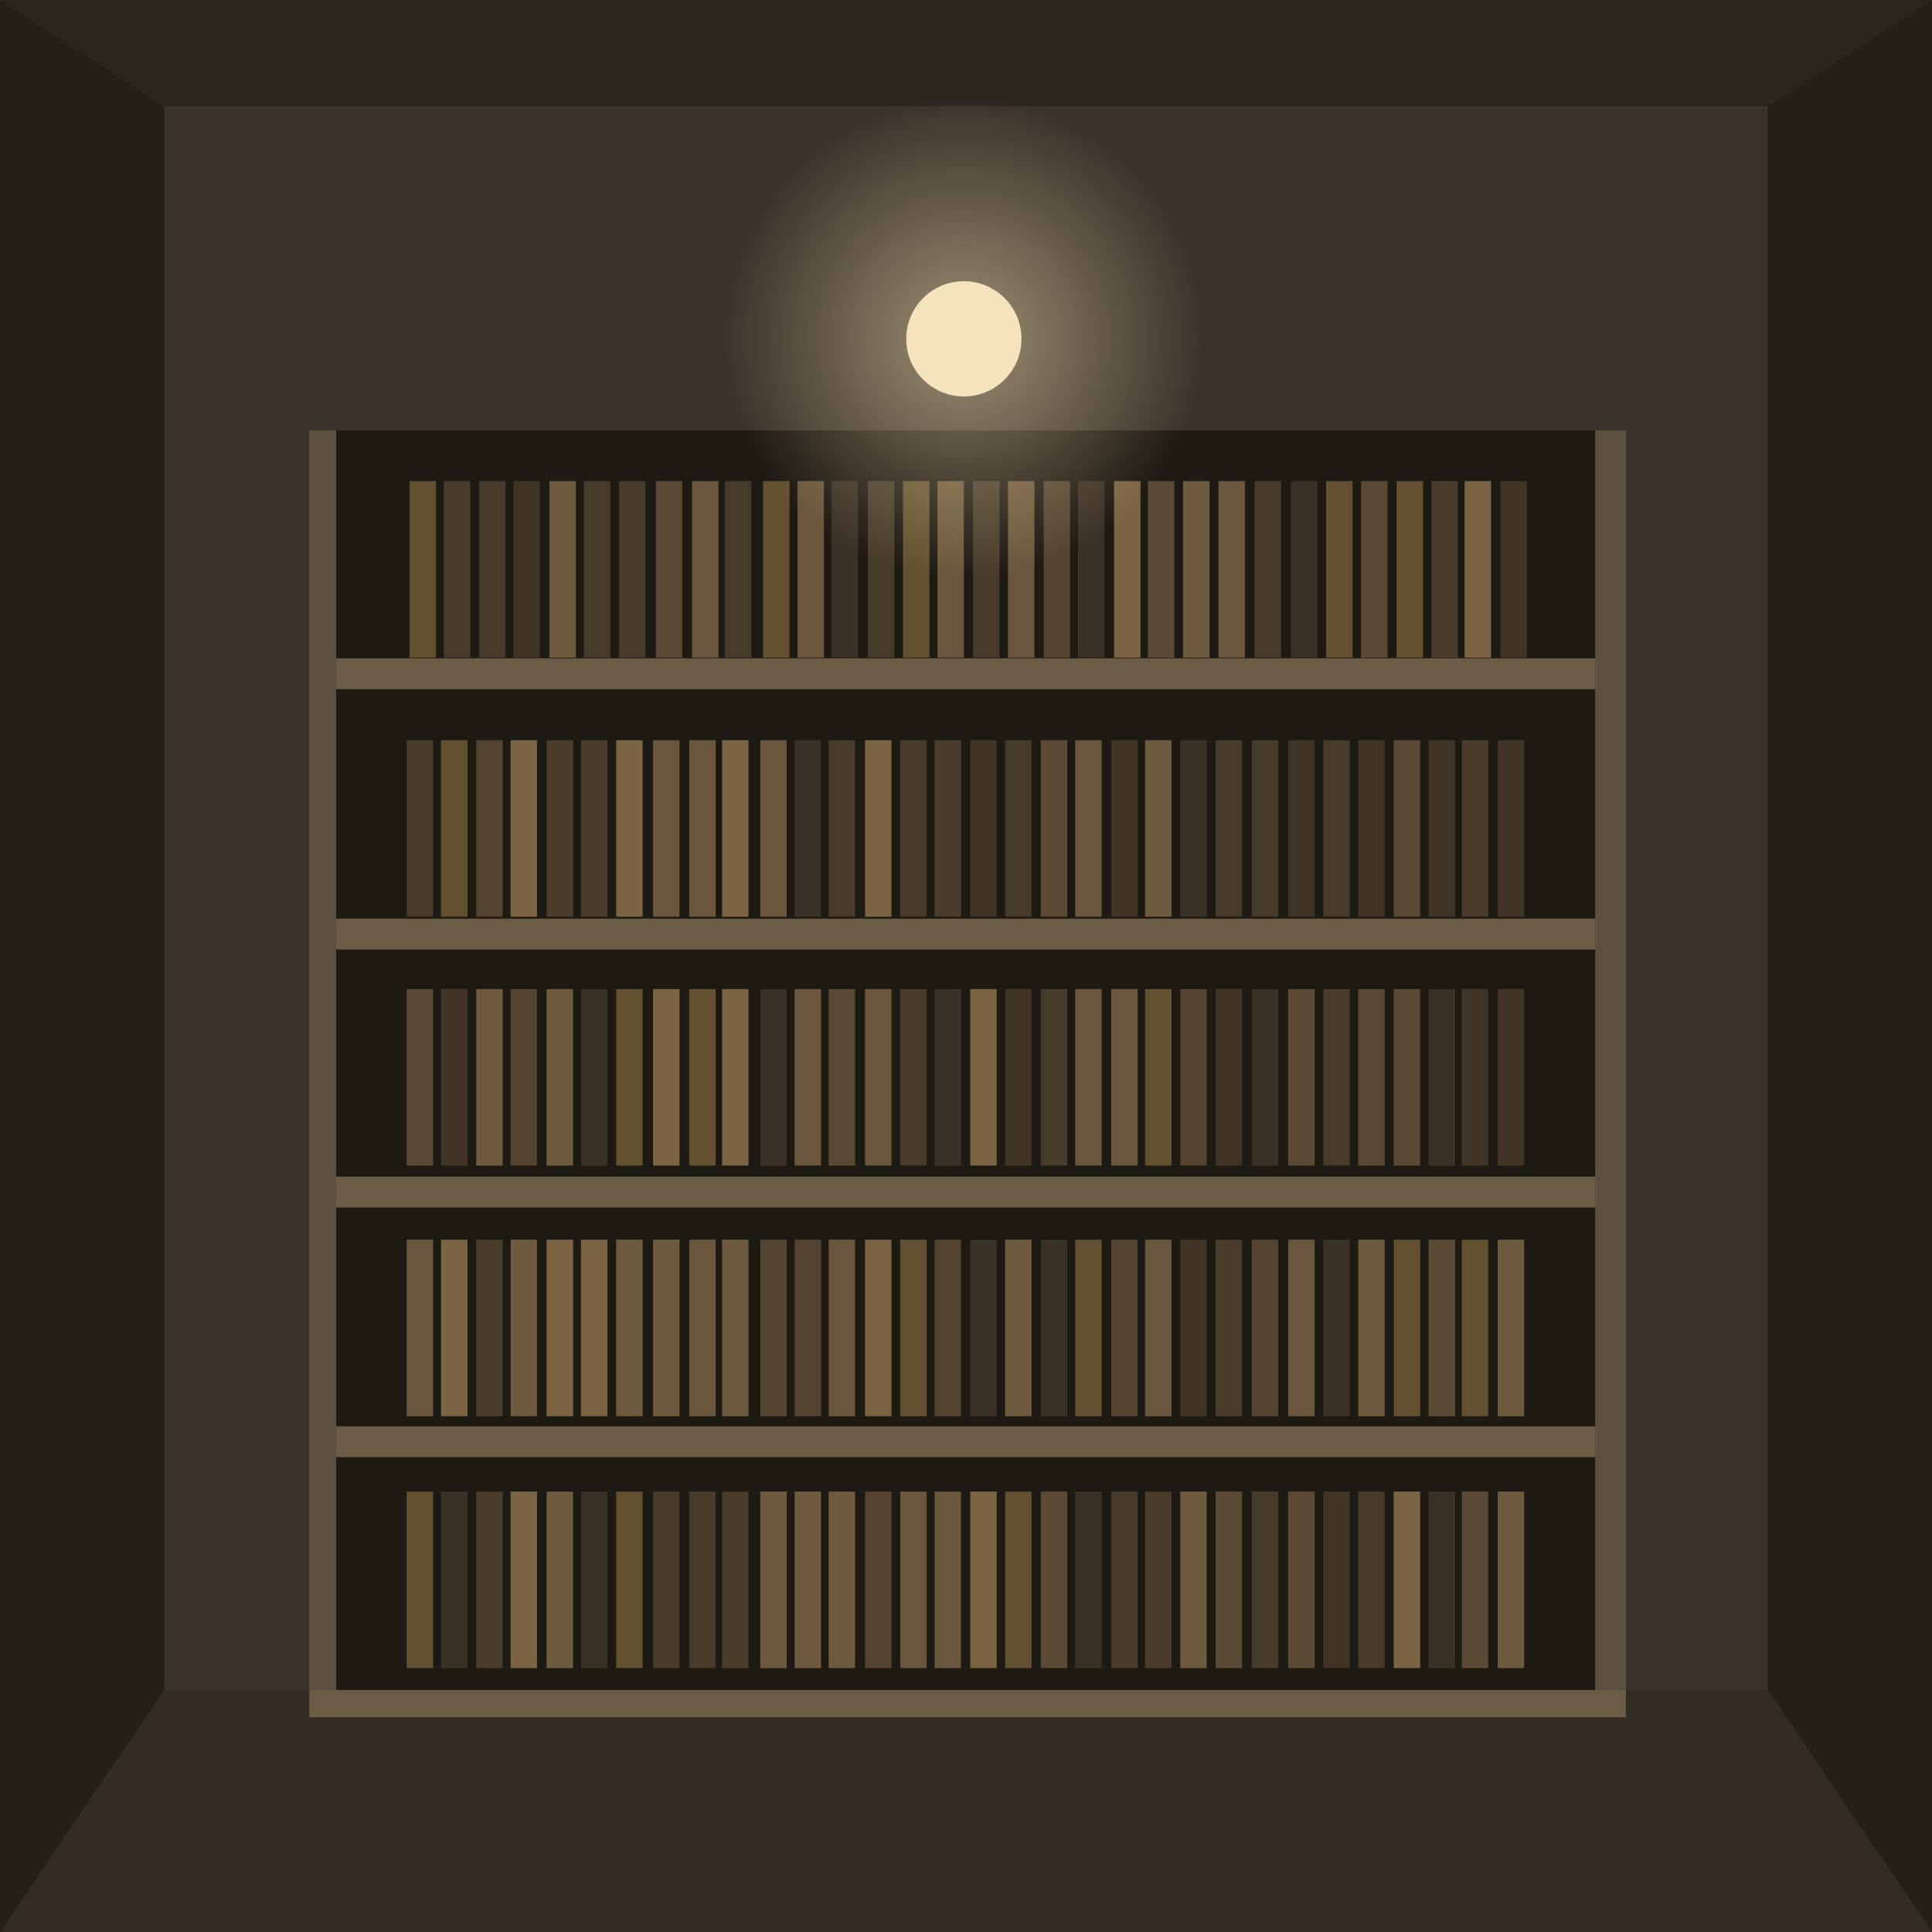
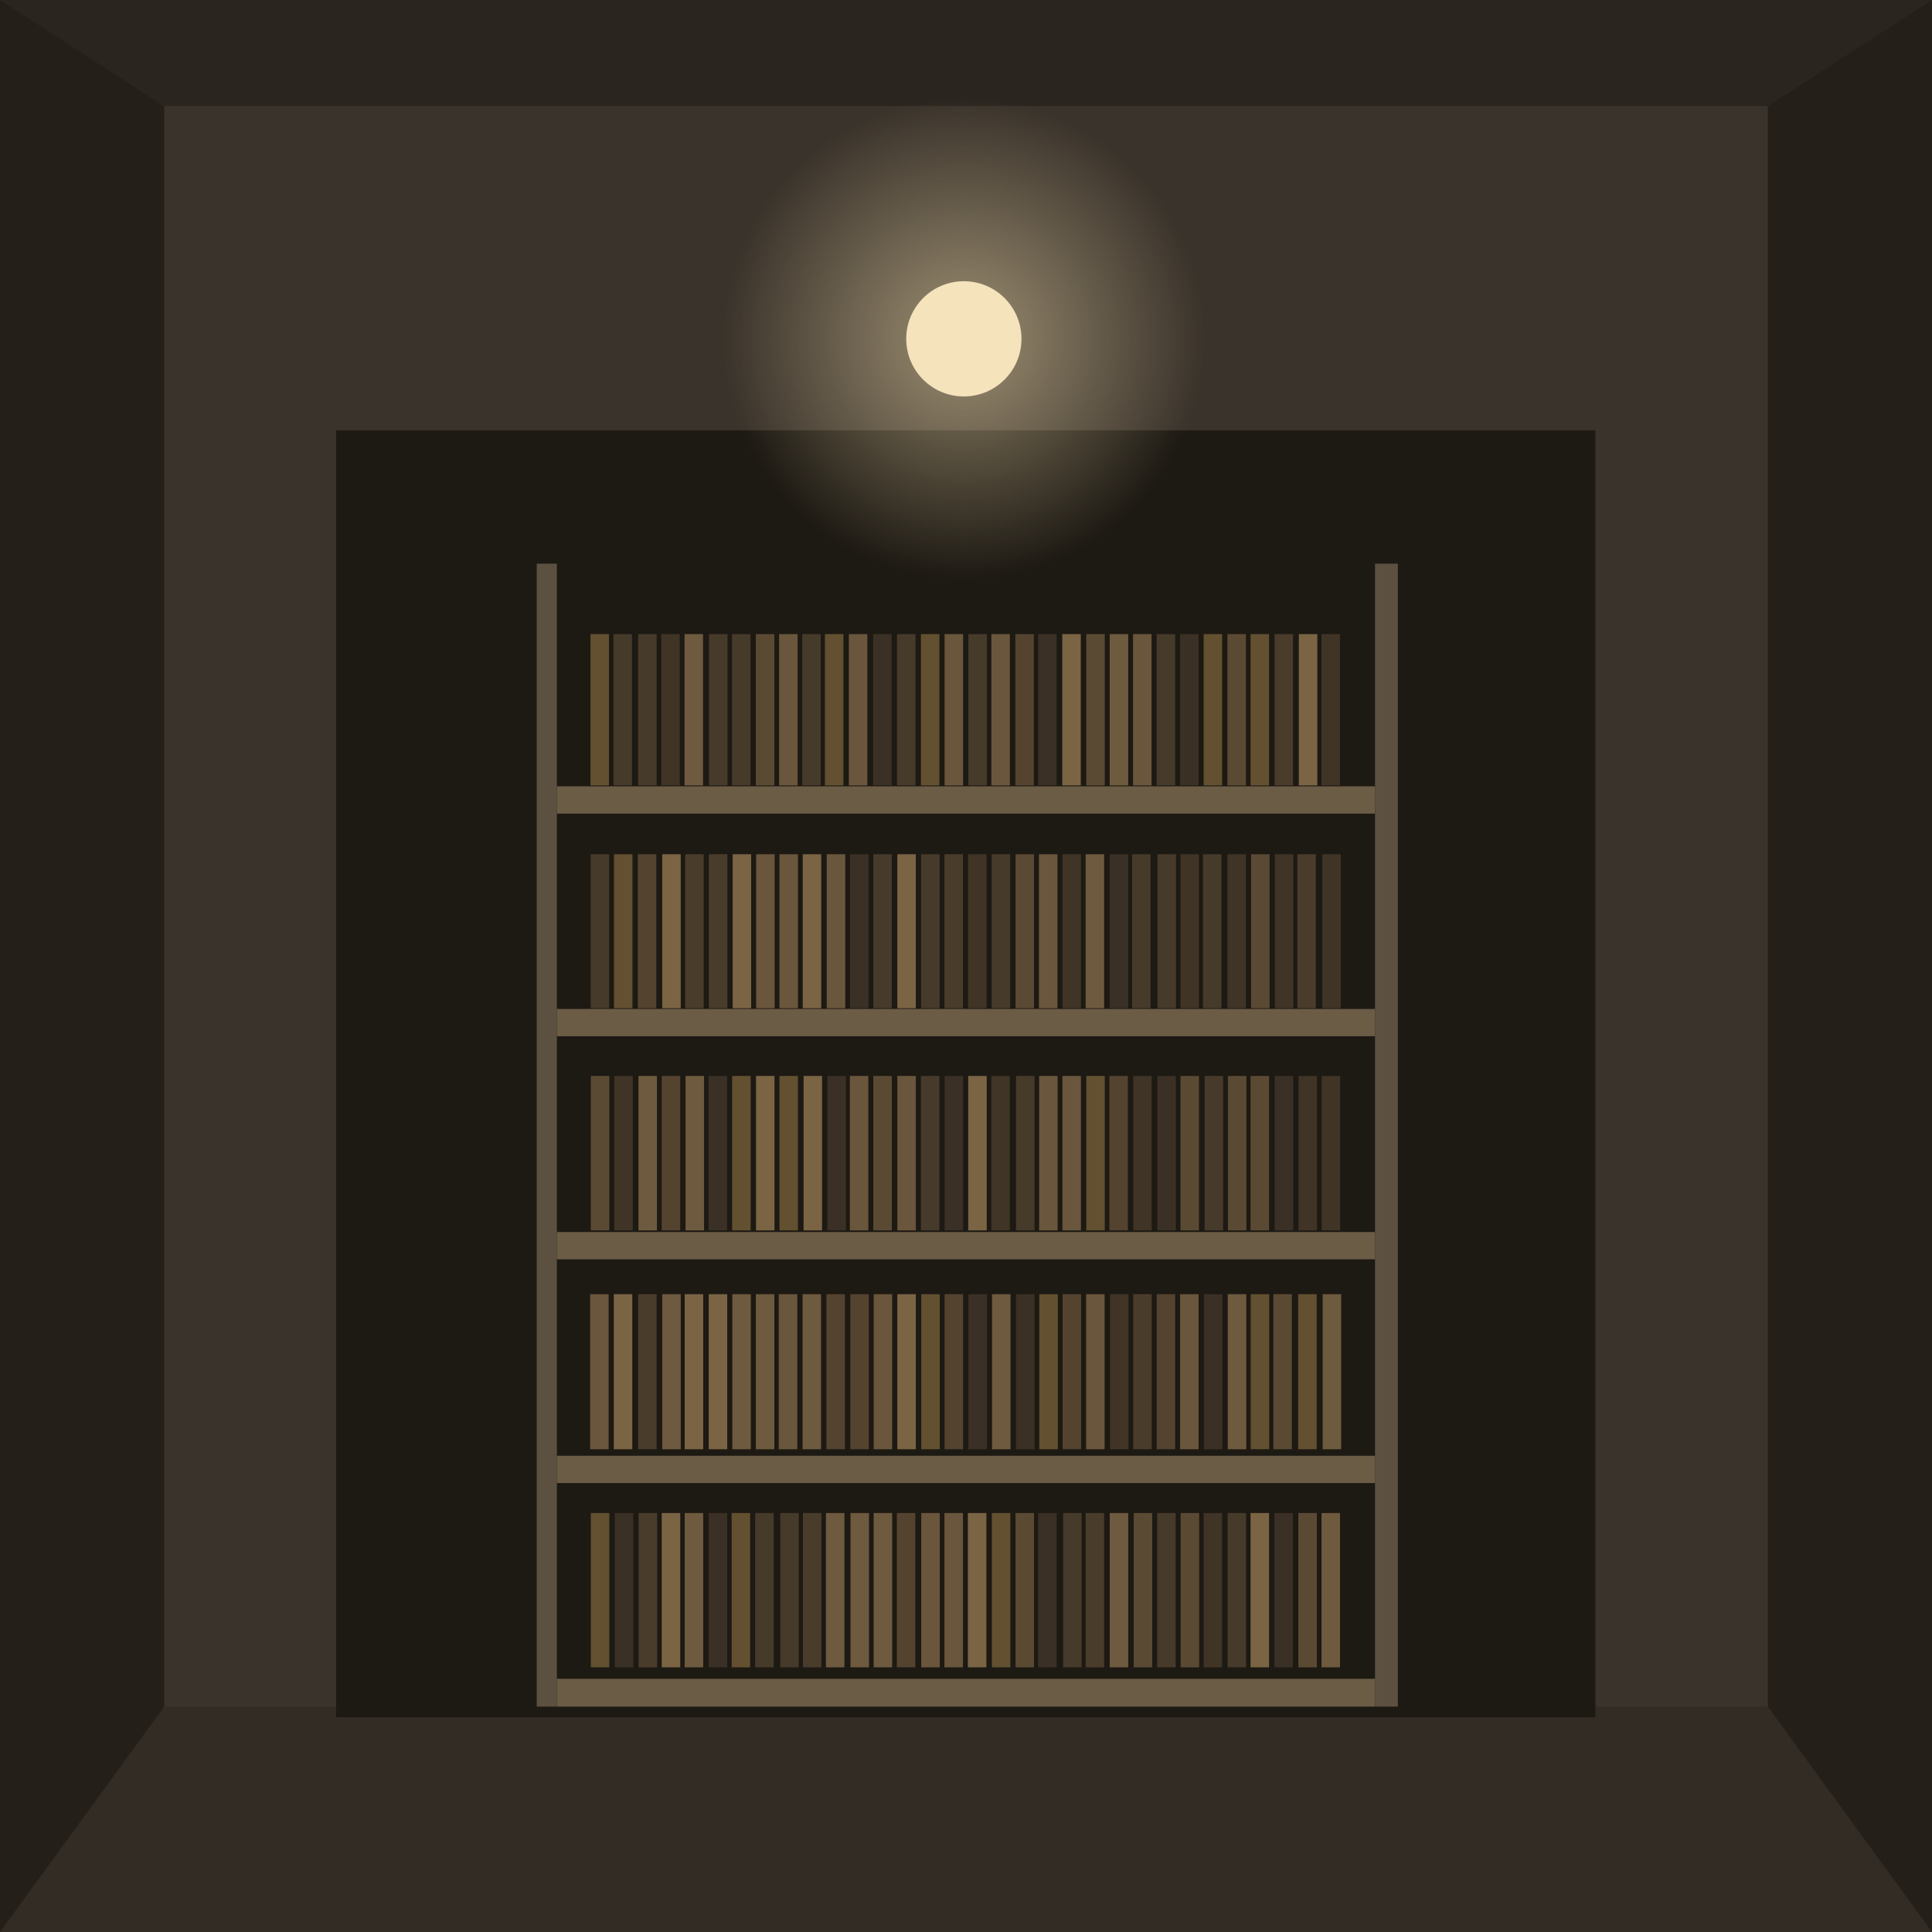
<svg xmlns="http://www.w3.org/2000/svg" width="1024" height="1024" viewBox="0 0 1024 1024">
  <defs>
    <radialGradient id="lampGlow">
      <stop offset="0%" stop-color="#ffe9b8" stop-opacity="0.5" />
      <stop offset="100%" stop-color="#ffe9b8" stop-opacity="0" />
    </radialGradient>
  </defs>
  <rect x="0" y="0" width="1024" height="1024" fill="#3a332b" />
  <rect x="0" y="0" width="1024" height="56.32" fill="#2a251e" stroke="none" />
-   <rect x="0" y="895.713" width="1024" height="128.287" fill="#332c24" stroke="none" />
-   <rect x="87.04" y="56.32" width="849.92" height="171.776" fill="#3a332b" stroke="none" />
-   <rect x="163.932" y="228.096" width="697.774" height="667.617" fill="#5c5140" stroke="none" />
+   <rect x="0" y="904.54" width="1024" height="119.46" fill="#332c24" stroke="none" />
+   <rect x="87.04" y="56.32" width="849.92" height="242.442" fill="#3a332b" stroke="none" />
+   <rect x="284.488" y="298.762" width="456.397" height="605.778" fill="#5c5140" stroke="none" />
  <rect x="178.155" y="228.096" width="667.433" height="682.076" fill="#1d1913" stroke="none" />
-   <rect x="217.037" y="254.986" width="14.019" height="93.563" fill="#625030" stroke="none" />
-   <rect x="235.264" y="254.986" width="14.019" height="93.563" fill="#463a2a" stroke="none" />
-   <rect x="253.911" y="254.986" width="14.019" height="93.563" fill="#463a2a" stroke="none" />
-   <rect x="272.128" y="254.986" width="14.019" height="93.563" fill="#3f3426" stroke="none" />
-   <rect x="291.215" y="254.986" width="14.019" height="93.563" fill="#6e5a3e" stroke="none" />
-   <rect x="309.432" y="254.986" width="14.019" height="93.563" fill="#463a2a" stroke="none" />
-   <rect x="328.079" y="254.986" width="14.019" height="93.563" fill="#463a2a" stroke="none" />
-   <rect x="347.638" y="254.986" width="14.019" height="93.563" fill="#5b4a33" stroke="none" />
-   <rect x="366.787" y="254.986" width="14.019" height="93.563" fill="#6a563c" stroke="none" />
-   <rect x="384.205" y="254.986" width="14.019" height="93.563" fill="#463a2a" stroke="none" />
-   <rect x="404.459" y="254.986" width="14.019" height="93.563" fill="#625030" stroke="none" />
-   <rect x="422.676" y="254.986" width="14.019" height="93.563" fill="#6a563c" stroke="none" />
-   <rect x="440.689" y="254.986" width="14.019" height="93.563" fill="#3a3025" stroke="none" />
-   <rect x="459.981" y="254.986" width="14.019" height="93.563" fill="#463a2a" stroke="none" />
-   <rect x="478.628" y="254.986" width="14.019" height="93.563" fill="#625030" stroke="none" />
-   <rect x="496.845" y="254.986" width="14.019" height="93.563" fill="#6a563c" stroke="none" />
-   <rect x="515.748" y="254.986" width="14.019" height="93.563" fill="#463a2a" stroke="none" />
-   <rect x="534.241" y="254.986" width="14.019" height="93.563" fill="#6a563c" stroke="none" />
-   <rect x="553.155" y="254.986" width="14.019" height="93.563" fill="#54432f" stroke="none" />
-   <rect x="571.371" y="254.986" width="14.019" height="93.563" fill="#3a3025" stroke="none" />
-   <rect x="590.459" y="254.986" width="14.019" height="93.563" fill="#7a6444" stroke="none" />
-   <rect x="608.41" y="254.986" width="14.019" height="93.563" fill="#5b4a33" stroke="none" />
-   <rect x="627.057" y="254.986" width="14.019" height="93.563" fill="#6e5a3e" stroke="none" />
-   <rect x="645.816" y="254.986" width="14.019" height="93.563" fill="#6a563c" stroke="none" />
-   <rect x="664.965" y="254.986" width="14.019" height="93.563" fill="#463a2a" stroke="none" />
-   <rect x="684.257" y="254.986" width="14.019" height="93.563" fill="#3a3025" stroke="none" />
-   <rect x="702.904" y="254.986" width="14.019" height="93.563" fill="#625030" stroke="none" />
-   <rect x="721.388" y="254.986" width="14.019" height="93.563" fill="#5b4a33" stroke="none" />
-   <rect x="740.209" y="254.986" width="14.019" height="93.563" fill="#625030" stroke="none" />
-   <rect x="758.692" y="254.986" width="14.019" height="93.563" fill="#4a3c2b" stroke="none" />
-   <rect x="776.274" y="254.986" width="14.019" height="93.563" fill="#7a6444" stroke="none" />
-   <rect x="795.29" y="254.986" width="14.019" height="93.563" fill="#3f3426" stroke="none" />
-   <rect x="178.155" y="348.908" width="667.433" height="16.353" fill="#6b5c46" stroke="none" />
-   <rect x="215.542" y="392.315" width="14.019" height="93.563" fill="#463a2a" stroke="none" />
-   <rect x="233.759" y="392.315" width="14.019" height="93.563" fill="#625030" stroke="none" />
-   <rect x="252.406" y="392.315" width="14.019" height="93.563" fill="#54432f" stroke="none" />
-   <rect x="270.623" y="392.315" width="14.019" height="93.563" fill="#7a6444" stroke="none" />
-   <rect x="289.71" y="392.315" width="14.019" height="93.563" fill="#4a3c2b" stroke="none" />
-   <rect x="307.927" y="392.315" width="14.019" height="93.563" fill="#4a3c2b" stroke="none" />
-   <rect x="326.574" y="392.315" width="14.019" height="93.563" fill="#7a6444" stroke="none" />
-   <rect x="346.132" y="392.315" width="14.019" height="93.563" fill="#6a563c" stroke="none" />
-   <rect x="365.291" y="392.315" width="14.019" height="93.563" fill="#6a563c" stroke="none" />
-   <rect x="382.7" y="392.315" width="14.019" height="93.563" fill="#7a6444" stroke="none" />
-   <rect x="402.954" y="392.315" width="14.019" height="93.563" fill="#6a563c" stroke="none" />
-   <rect x="421.171" y="392.315" width="14.019" height="93.563" fill="#3a3025" stroke="none" />
-   <rect x="439.194" y="392.315" width="14.019" height="93.563" fill="#463a2a" stroke="none" />
-   <rect x="458.486" y="392.315" width="14.019" height="93.563" fill="#7a6444" stroke="none" />
-   <rect x="477.133" y="392.315" width="14.019" height="93.563" fill="#463a2a" stroke="none" />
-   <rect x="495.35" y="392.315" width="14.019" height="93.563" fill="#4a3c2b" stroke="none" />
-   <rect x="514.253" y="392.315" width="14.019" height="93.563" fill="#3f3426" stroke="none" />
-   <rect x="532.736" y="392.315" width="14.019" height="93.563" fill="#463a2a" stroke="none" />
-   <rect x="551.649" y="392.315" width="14.019" height="93.563" fill="#5b4a33" stroke="none" />
-   <rect x="569.876" y="392.315" width="14.019" height="93.563" fill="#6a563c" stroke="none" />
-   <rect x="588.964" y="392.315" width="14.019" height="93.563" fill="#3f3426" stroke="none" />
-   <rect x="606.915" y="392.315" width="14.019" height="93.563" fill="#6e5a3e" stroke="none" />
-   <rect x="625.562" y="392.315" width="14.019" height="93.563" fill="#3a3025" stroke="none" />
-   <rect x="644.311" y="392.315" width="14.019" height="93.563" fill="#463a2a" stroke="none" />
-   <rect x="663.46" y="392.315" width="14.019" height="93.563" fill="#463a2a" stroke="none" />
-   <rect x="682.752" y="392.315" width="14.019" height="93.563" fill="#3f3426" stroke="none" />
-   <rect x="701.399" y="392.315" width="14.019" height="93.563" fill="#463a2a" stroke="none" />
-   <rect x="719.882" y="392.315" width="14.019" height="93.563" fill="#3f3426" stroke="none" />
-   <rect x="738.703" y="392.315" width="14.019" height="93.563" fill="#5b4a33" stroke="none" />
-   <rect x="757.197" y="392.315" width="14.019" height="93.563" fill="#3f3426" stroke="none" />
-   <rect x="774.769" y="392.315" width="14.019" height="93.563" fill="#4a3c2b" stroke="none" />
-   <rect x="793.795" y="392.315" width="14.019" height="93.563" fill="#3f3426" stroke="none" />
-   <rect x="178.155" y="486.912" width="667.433" height="16.353" fill="#6b5c46" stroke="none" />
-   <rect x="215.542" y="524.227" width="14.019" height="93.563" fill="#5b4a33" stroke="none" />
-   <rect x="233.759" y="524.227" width="14.019" height="93.563" fill="#3f3426" stroke="none" />
-   <rect x="252.406" y="524.227" width="14.019" height="93.563" fill="#6e5a3e" stroke="none" />
-   <rect x="270.623" y="524.227" width="14.019" height="93.563" fill="#54432f" stroke="none" />
-   <rect x="289.71" y="524.227" width="14.019" height="93.563" fill="#6e5a3e" stroke="none" />
-   <rect x="307.927" y="524.227" width="14.019" height="93.563" fill="#3a3025" stroke="none" />
-   <rect x="326.574" y="524.227" width="14.019" height="93.563" fill="#625030" stroke="none" />
-   <rect x="346.132" y="524.227" width="14.019" height="93.563" fill="#7a6444" stroke="none" />
-   <rect x="365.291" y="524.227" width="14.019" height="93.563" fill="#625030" stroke="none" />
-   <rect x="382.7" y="524.227" width="14.019" height="93.563" fill="#7a6444" stroke="none" />
-   <rect x="402.954" y="524.227" width="14.019" height="93.563" fill="#3a3025" stroke="none" />
-   <rect x="421.171" y="524.227" width="14.019" height="93.563" fill="#6a563c" stroke="none" />
-   <rect x="439.194" y="524.227" width="14.019" height="93.563" fill="#5b4a33" stroke="none" />
-   <rect x="458.486" y="524.227" width="14.019" height="93.563" fill="#6a563c" stroke="none" />
-   <rect x="477.133" y="524.227" width="14.019" height="93.563" fill="#463a2a" stroke="none" />
-   <rect x="495.35" y="524.227" width="14.019" height="93.563" fill="#3a3025" stroke="none" />
-   <rect x="514.253" y="524.227" width="14.019" height="93.563" fill="#7a6444" stroke="none" />
-   <rect x="532.736" y="524.227" width="14.019" height="93.563" fill="#3f3426" stroke="none" />
-   <rect x="551.649" y="524.227" width="14.019" height="93.563" fill="#463a2a" stroke="none" />
-   <rect x="569.876" y="524.227" width="14.019" height="93.563" fill="#6a563c" stroke="none" />
-   <rect x="588.964" y="524.227" width="14.019" height="93.563" fill="#6a563c" stroke="none" />
-   <rect x="606.915" y="524.227" width="14.019" height="93.563" fill="#625030" stroke="none" />
-   <rect x="625.562" y="524.227" width="14.019" height="93.563" fill="#54432f" stroke="none" />
-   <rect x="644.311" y="524.227" width="14.019" height="93.563" fill="#3f3426" stroke="none" />
-   <rect x="663.46" y="524.227" width="14.019" height="93.563" fill="#3a3025" stroke="none" />
-   <rect x="682.752" y="524.227" width="14.019" height="93.563" fill="#5b4a33" stroke="none" />
-   <rect x="701.399" y="524.227" width="14.019" height="93.563" fill="#463a2a" stroke="none" />
-   <rect x="719.882" y="524.227" width="14.019" height="93.563" fill="#5b4a33" stroke="none" />
-   <rect x="738.703" y="524.227" width="14.019" height="93.563" fill="#5b4a33" stroke="none" />
-   <rect x="757.197" y="524.227" width="14.019" height="93.563" fill="#3a3025" stroke="none" />
-   <rect x="774.769" y="524.227" width="14.019" height="93.563" fill="#3f3426" stroke="none" />
-   <rect x="793.795" y="524.227" width="14.019" height="93.563" fill="#3f3426" stroke="none" />
-   <rect x="178.155" y="623.657" width="667.433" height="16.353" fill="#6b5c46" stroke="none" />
-   <rect x="215.542" y="657.06" width="14.019" height="93.563" fill="#6a563c" stroke="none" />
-   <rect x="233.759" y="657.06" width="14.019" height="93.563" fill="#7a6444" stroke="none" />
-   <rect x="252.406" y="657.06" width="14.019" height="93.563" fill="#4a3c2b" stroke="none" />
-   <rect x="270.623" y="657.06" width="14.019" height="93.563" fill="#6e5a3e" stroke="none" />
-   <rect x="289.71" y="657.06" width="14.019" height="93.563" fill="#7a6444" stroke="none" />
-   <rect x="307.927" y="657.06" width="14.019" height="93.563" fill="#7a6444" stroke="none" />
-   <rect x="326.574" y="657.06" width="14.019" height="93.563" fill="#6e5a3e" stroke="none" />
-   <rect x="346.132" y="657.06" width="14.019" height="93.563" fill="#6e5a3e" stroke="none" />
-   <rect x="365.291" y="657.06" width="14.019" height="93.563" fill="#6a563c" stroke="none" />
-   <rect x="382.7" y="657.06" width="14.019" height="93.563" fill="#6e5a3e" stroke="none" />
-   <rect x="402.954" y="657.06" width="14.019" height="93.563" fill="#54432f" stroke="none" />
-   <rect x="421.171" y="657.06" width="14.019" height="93.563" fill="#54432f" stroke="none" />
-   <rect x="439.194" y="657.06" width="14.019" height="93.563" fill="#6a563c" stroke="none" />
-   <rect x="458.486" y="657.06" width="14.019" height="93.563" fill="#7a6444" stroke="none" />
-   <rect x="477.133" y="657.06" width="14.019" height="93.563" fill="#625030" stroke="none" />
-   <rect x="495.35" y="657.06" width="14.019" height="93.563" fill="#54432f" stroke="none" />
-   <rect x="514.253" y="657.06" width="14.019" height="93.563" fill="#3a3025" stroke="none" />
-   <rect x="532.736" y="657.06" width="14.019" height="93.563" fill="#6e5a3e" stroke="none" />
-   <rect x="551.649" y="657.06" width="14.019" height="93.563" fill="#3a3025" stroke="none" />
-   <rect x="569.876" y="657.06" width="14.019" height="93.563" fill="#625030" stroke="none" />
-   <rect x="588.964" y="657.06" width="14.019" height="93.563" fill="#54432f" stroke="none" />
-   <rect x="606.915" y="657.06" width="14.019" height="93.563" fill="#6a563c" stroke="none" />
-   <rect x="625.562" y="657.06" width="14.019" height="93.563" fill="#3f3426" stroke="none" />
-   <rect x="644.311" y="657.06" width="14.019" height="93.563" fill="#4a3c2b" stroke="none" />
-   <rect x="663.46" y="657.06" width="14.019" height="93.563" fill="#54432f" stroke="none" />
-   <rect x="682.752" y="657.06" width="14.019" height="93.563" fill="#6a563c" stroke="none" />
-   <rect x="701.399" y="657.06" width="14.019" height="93.563" fill="#3a3025" stroke="none" />
-   <rect x="719.882" y="657.06" width="14.019" height="93.563" fill="#6e5a3e" stroke="none" />
-   <rect x="738.703" y="657.06" width="14.019" height="93.563" fill="#625030" stroke="none" />
-   <rect x="757.197" y="657.06" width="14.019" height="93.563" fill="#5b4a33" stroke="none" />
-   <rect x="774.769" y="657.06" width="14.019" height="93.563" fill="#625030" stroke="none" />
-   <rect x="793.795" y="657.06" width="14.019" height="93.563" fill="#6e5a3e" stroke="none" />
-   <rect x="178.155" y="755.958" width="667.433" height="16.353" fill="#6b5c46" stroke="none" />
-   <rect x="215.542" y="790.569" width="14.019" height="93.563" fill="#625030" stroke="none" />
-   <rect x="233.759" y="790.569" width="14.019" height="93.563" fill="#3a3025" stroke="none" />
-   <rect x="252.406" y="790.569" width="14.019" height="93.563" fill="#4a3c2b" stroke="none" />
-   <rect x="270.623" y="790.569" width="14.019" height="93.563" fill="#7a6444" stroke="none" />
-   <rect x="289.71" y="790.569" width="14.019" height="93.563" fill="#6e5a3e" stroke="none" />
-   <rect x="307.927" y="790.569" width="14.019" height="93.563" fill="#3a3025" stroke="none" />
-   <rect x="326.574" y="790.569" width="14.019" height="93.563" fill="#625030" stroke="none" />
-   <rect x="346.132" y="790.569" width="14.019" height="93.563" fill="#463a2a" stroke="none" />
-   <rect x="365.291" y="790.569" width="14.019" height="93.563" fill="#463a2a" stroke="none" />
-   <rect x="382.7" y="790.569" width="14.019" height="93.563" fill="#4a3c2b" stroke="none" />
-   <rect x="402.954" y="790.569" width="14.019" height="93.563" fill="#6e5a3e" stroke="none" />
-   <rect x="421.171" y="790.569" width="14.019" height="93.563" fill="#6e5a3e" stroke="none" />
-   <rect x="439.194" y="790.569" width="14.019" height="93.563" fill="#6e5a3e" stroke="none" />
-   <rect x="458.486" y="790.569" width="14.019" height="93.563" fill="#54432f" stroke="none" />
-   <rect x="477.133" y="790.569" width="14.019" height="93.563" fill="#6a563c" stroke="none" />
-   <rect x="495.35" y="790.569" width="14.019" height="93.563" fill="#6a563c" stroke="none" />
-   <rect x="514.253" y="790.569" width="14.019" height="93.563" fill="#7a6444" stroke="none" />
-   <rect x="532.736" y="790.569" width="14.019" height="93.563" fill="#625030" stroke="none" />
-   <rect x="551.649" y="790.569" width="14.019" height="93.563" fill="#5b4a33" stroke="none" />
-   <rect x="569.876" y="790.569" width="14.019" height="93.563" fill="#3a3025" stroke="none" />
-   <rect x="588.964" y="790.569" width="14.019" height="93.563" fill="#463a2a" stroke="none" />
-   <rect x="606.915" y="790.569" width="14.019" height="93.563" fill="#4a3c2b" stroke="none" />
-   <rect x="625.562" y="790.569" width="14.019" height="93.563" fill="#6e5a3e" stroke="none" />
-   <rect x="644.311" y="790.569" width="14.019" height="93.563" fill="#5b4a33" stroke="none" />
-   <rect x="663.46" y="790.569" width="14.019" height="93.563" fill="#463a2a" stroke="none" />
-   <rect x="682.752" y="790.569" width="14.019" height="93.563" fill="#5b4a33" stroke="none" />
-   <rect x="701.399" y="790.569" width="14.019" height="93.563" fill="#3f3426" stroke="none" />
-   <rect x="719.882" y="790.569" width="14.019" height="93.563" fill="#463a2a" stroke="none" />
-   <rect x="738.703" y="790.569" width="14.019" height="93.563" fill="#7a6444" stroke="none" />
-   <rect x="757.197" y="790.569" width="14.019" height="93.563" fill="#3a3025" stroke="none" />
-   <rect x="774.769" y="790.569" width="14.019" height="93.563" fill="#5b4a33" stroke="none" />
-   <rect x="793.795" y="790.569" width="14.019" height="93.563" fill="#6e5a3e" stroke="none" />
-   <rect x="163.932" y="895.713" width="697.784" height="14.469" fill="#6b5c46" stroke="none" />
-   <rect x="163.932" y="228.096" width="14.223" height="667.617" fill="#5c5140" stroke="none" />
-   <rect x="845.588" y="228.096" width="16.118" height="667.617" fill="#5c5140" stroke="none" />
-   <polygon points="0,0 87.04,56.32 87.04,895.713 0,1024" fill="#241f19" stroke="none" />
-   <polygon points="1024,0 936.96,56.32 936.96,895.713 1024,1024" fill="#241f19" stroke="none" />
+   <rect x="312.965" y="336.087" width="9.81" height="80.21" fill="#625030" stroke="none" />
+   <rect x="325.14" y="336.087" width="9.81" height="80.21" fill="#463a2a" stroke="none" />
+   <rect x="338.217" y="336.087" width="9.81" height="80.21" fill="#463a2a" stroke="none" />
+   <rect x="350.464" y="336.087" width="9.81" height="80.21" fill="#3f3426" stroke="none" />
+   <rect x="362.813" y="336.087" width="9.81" height="80.21" fill="#6e5a3e" stroke="none" />
+   <rect x="375.798" y="336.087" width="9.81" height="80.21" fill="#463a2a" stroke="none" />
+   <rect x="387.963" y="336.087" width="9.81" height="80.21" fill="#463a2a" stroke="none" />
+   <rect x="400.599" y="336.087" width="9.81" height="80.21" fill="#5b4a33" stroke="none" />
+   <rect x="412.938" y="336.087" width="9.81" height="80.21" fill="#6a563c" stroke="none" />
+   <rect x="425.195" y="336.087" width="9.81" height="80.21" fill="#463a2a" stroke="none" />
+   <rect x="437.217" y="336.087" width="9.81" height="80.21" fill="#625030" stroke="none" />
+   <rect x="449.905" y="336.087" width="9.81" height="80.21" fill="#6a563c" stroke="none" />
+   <rect x="462.787" y="336.087" width="9.81" height="80.21" fill="#3a3025" stroke="none" />
+   <rect x="475.423" y="336.087" width="9.81" height="80.21" fill="#463a2a" stroke="none" />
+   <rect x="488.11" y="336.087" width="9.81" height="80.21" fill="#625030" stroke="none" />
+   <rect x="500.654" y="336.087" width="9.81" height="80.21" fill="#6a563c" stroke="none" />
+   <rect x="513.26" y="336.087" width="9.81" height="80.21" fill="#463a2a" stroke="none" />
+   <rect x="525.435" y="336.087" width="9.81" height="80.21" fill="#6a563c" stroke="none" />
+   <rect x="538.153" y="336.087" width="9.81" height="80.21" fill="#54432f" stroke="none" />
+   <rect x="550.226" y="336.087" width="9.81" height="80.21" fill="#3a3025" stroke="none" />
+   <rect x="563.026" y="336.087" width="9.81" height="80.21" fill="#7a6444" stroke="none" />
+   <rect x="575.744" y="336.087" width="9.81" height="80.21" fill="#5b4a33" stroke="none" />
+   <rect x="588.165" y="336.087" width="9.81" height="80.21" fill="#6e5a3e" stroke="none" />
+   <rect x="600.535" y="336.087" width="9.81" height="80.21" fill="#6a563c" stroke="none" />
+   <rect x="613.048" y="336.087" width="9.81" height="80.21" fill="#463a2a" stroke="none" />
+   <rect x="625.49" y="336.087" width="9.81" height="80.21" fill="#3a3025" stroke="none" />
+   <rect x="637.952" y="336.087" width="9.81" height="80.21" fill="#625030" stroke="none" />
+   <rect x="650.547" y="336.087" width="9.81" height="80.21" fill="#5b4a33" stroke="none" />
+   <rect x="662.815" y="336.087" width="9.81" height="80.21" fill="#625030" stroke="none" />
+   <rect x="675.533" y="336.087" width="9.81" height="80.21" fill="#4a3c2b" stroke="none" />
+   <rect x="688.404" y="336.087" width="9.81" height="80.21" fill="#7a6444" stroke="none" />
+   <rect x="700.416" y="336.087" width="9.81" height="80.21" fill="#3f3426" stroke="none" />
+   <rect x="295.158" y="416.768" width="433.633" height="14.469" fill="#6b5c46" stroke="none" />
+   <rect x="313.057" y="452.762" width="9.81" height="81.613" fill="#463a2a" stroke="none" />
+   <rect x="325.407" y="452.762" width="9.81" height="81.613" fill="#625030" stroke="none" />
+   <rect x="338.043" y="452.762" width="9.81" height="81.613" fill="#54432f" stroke="none" />
+   <rect x="350.997" y="452.762" width="9.81" height="81.613" fill="#7a6444" stroke="none" />
+   <rect x="363.172" y="452.762" width="9.81" height="81.613" fill="#4a3c2b" stroke="none" />
+   <rect x="375.716" y="452.762" width="9.81" height="81.613" fill="#4a3c2b" stroke="none" />
+   <rect x="388.321" y="452.762" width="9.81" height="81.613" fill="#7a6444" stroke="none" />
+   <rect x="400.773" y="452.762" width="9.81" height="81.613" fill="#6a563c" stroke="none" />
+   <rect x="413.112" y="452.762" width="9.81" height="81.613" fill="#6a563c" stroke="none" />
+   <rect x="425.462" y="452.762" width="9.81" height="81.613" fill="#7a6444" stroke="none" />
+   <rect x="438.19" y="452.762" width="9.81" height="81.613" fill="#6a563c" stroke="none" />
+   <rect x="450.519" y="452.762" width="9.81" height="81.613" fill="#3a3025" stroke="none" />
+   <rect x="462.879" y="452.762" width="9.81" height="81.613" fill="#463a2a" stroke="none" />
+   <rect x="475.597" y="452.762" width="9.81" height="81.613" fill="#7a6444" stroke="none" />
+   <rect x="488.202" y="452.762" width="9.81" height="81.613" fill="#463a2a" stroke="none" />
+   <rect x="500.572" y="452.762" width="9.81" height="81.613" fill="#4a3c2b" stroke="none" />
+   <rect x="513.085" y="452.762" width="9.81" height="81.613" fill="#3f3426" stroke="none" />
+   <rect x="525.609" y="452.762" width="9.81" height="81.613" fill="#463a2a" stroke="none" />
+   <rect x="538.245" y="452.762" width="9.81" height="81.613" fill="#5b4a33" stroke="none" />
+   <rect x="550.666" y="452.762" width="9.81" height="81.613" fill="#6a563c" stroke="none" />
+   <rect x="563.108" y="452.762" width="9.81" height="81.613" fill="#3f3426" stroke="none" />
+   <rect x="575.396" y="452.762" width="9.81" height="81.613" fill="#6e5a3e" stroke="none" />
+   <rect x="588.175" y="452.762" width="9.81" height="81.613" fill="#3a3025" stroke="none" />
+   <rect x="600.013" y="452.762" width="9.81" height="81.613" fill="#463a2a" stroke="none" />
+   <rect x="613.489" y="452.762" width="9.81" height="81.613" fill="#463a2a" stroke="none" />
+   <rect x="625.674" y="452.762" width="9.81" height="81.613" fill="#3f3426" stroke="none" />
+   <rect x="637.594" y="452.762" width="9.81" height="81.613" fill="#463a2a" stroke="none" />
+   <rect x="650.547" y="452.762" width="9.81" height="81.613" fill="#3f3426" stroke="none" />
+   <rect x="663.081" y="452.762" width="9.81" height="81.613" fill="#5b4a33" stroke="none" />
+   <rect x="675.717" y="452.762" width="9.81" height="81.613" fill="#3f3426" stroke="none" />
+   <rect x="687.616" y="452.762" width="9.81" height="81.613" fill="#4a3c2b" stroke="none" />
+   <rect x="700.856" y="452.762" width="9.81" height="81.613" fill="#3f3426" stroke="none" />
+   <rect x="295.158" y="534.764" width="433.633" height="14.469" fill="#6b5c46" stroke="none" />
+   <rect x="313.139" y="570.266" width="9.81" height="81.869" fill="#5b4a33" stroke="none" />
+   <rect x="325.581" y="570.266" width="9.81" height="81.869" fill="#3f3426" stroke="none" />
+   <rect x="338.391" y="570.266" width="9.81" height="81.869" fill="#6e5a3e" stroke="none" />
+   <rect x="350.73" y="570.266" width="9.81" height="81.869" fill="#54432f" stroke="none" />
+   <rect x="363.346" y="570.266" width="9.81" height="81.869" fill="#6e5a3e" stroke="none" />
+   <rect x="375.542" y="570.266" width="9.81" height="81.869" fill="#3a3025" stroke="none" />
+   <rect x="388.055" y="570.266" width="9.81" height="81.869" fill="#625030" stroke="none" />
+   <rect x="400.691" y="570.266" width="9.81" height="81.869" fill="#7a6444" stroke="none" />
+   <rect x="413.112" y="570.266" width="9.81" height="81.869" fill="#625030" stroke="none" />
+   <rect x="425.902" y="570.266" width="9.81" height="81.869" fill="#7a6444" stroke="none" />
+   <rect x="438.538" y="570.266" width="9.81" height="81.869" fill="#3a3025" stroke="none" />
+   <rect x="450.437" y="570.266" width="9.81" height="81.869" fill="#6a563c" stroke="none" />
+   <rect x="462.879" y="570.266" width="9.81" height="81.869" fill="#5b4a33" stroke="none" />
+   <rect x="475.597" y="570.266" width="9.81" height="81.869" fill="#6a563c" stroke="none" />
+   <rect x="488.11" y="570.266" width="9.81" height="81.869" fill="#463a2a" stroke="none" />
+   <rect x="500.654" y="570.266" width="9.81" height="81.869" fill="#3a3025" stroke="none" />
+   <rect x="513.167" y="570.266" width="9.81" height="81.869" fill="#7a6444" stroke="none" />
+   <rect x="525.435" y="570.266" width="9.81" height="81.869" fill="#3f3426" stroke="none" />
+   <rect x="538.511" y="570.266" width="9.81" height="81.869" fill="#463a2a" stroke="none" />
+   <rect x="550.758" y="570.266" width="9.81" height="81.869" fill="#6a563c" stroke="none" />
+   <rect x="563.108" y="570.266" width="9.81" height="81.869" fill="#6a563c" stroke="none" />
+   <rect x="575.744" y="570.266" width="9.81" height="81.869" fill="#625030" stroke="none" />
+   <rect x="587.991" y="570.266" width="9.81" height="81.869" fill="#54432f" stroke="none" />
+   <rect x="600.627" y="570.266" width="9.81" height="81.869" fill="#3f3426" stroke="none" />
+   <rect x="613.407" y="570.266" width="9.81" height="81.869" fill="#3a3025" stroke="none" />
+   <rect x="625.674" y="570.266" width="9.81" height="81.869" fill="#5b4a33" stroke="none" />
+   <rect x="638.474" y="570.266" width="9.81" height="81.869" fill="#463a2a" stroke="none" />
+   <rect x="650.813" y="570.266" width="9.81" height="81.869" fill="#5b4a33" stroke="none" />
+   <rect x="662.815" y="570.266" width="9.81" height="81.869" fill="#5b4a33" stroke="none" />
+   <rect x="675.625" y="570.266" width="9.81" height="81.869" fill="#3a3025" stroke="none" />
+   <rect x="688.23" y="570.266" width="9.81" height="81.869" fill="#3f3426" stroke="none" />
+   <rect x="700.508" y="570.266" width="9.81" height="81.869" fill="#3f3426" stroke="none" />
+   <rect x="295.158" y="652.995" width="433.633" height="14.469" fill="#6b5c46" stroke="none" />
+   <rect x="312.791" y="685.937" width="9.81" height="82.197" fill="#6a563c" stroke="none" />
+   <rect x="325.325" y="685.937" width="9.81" height="82.197" fill="#7a6444" stroke="none" />
+   <rect x="338.217" y="685.937" width="9.81" height="82.197" fill="#4a3c2b" stroke="none" />
+   <rect x="350.997" y="685.937" width="9.81" height="82.197" fill="#6e5a3e" stroke="none" />
+   <rect x="362.906" y="685.937" width="9.81" height="82.197" fill="#7a6444" stroke="none" />
+   <rect x="375.634" y="685.937" width="9.81" height="82.197" fill="#7a6444" stroke="none" />
+   <rect x="388.147" y="685.937" width="9.81" height="82.197" fill="#6e5a3e" stroke="none" />
+   <rect x="400.599" y="685.937" width="9.81" height="82.197" fill="#6e5a3e" stroke="none" />
+   <rect x="412.764" y="685.937" width="9.81" height="82.197" fill="#6a563c" stroke="none" />
+   <rect x="425.38" y="685.937" width="9.81" height="82.197" fill="#6e5a3e" stroke="none" />
+   <rect x="438.016" y="685.937" width="9.81" height="82.197" fill="#54432f" stroke="none" />
+   <rect x="450.703" y="685.937" width="9.81" height="82.197" fill="#54432f" stroke="none" />
+   <rect x="463.053" y="685.937" width="9.81" height="82.197" fill="#6a563c" stroke="none" />
+   <rect x="475.597" y="685.937" width="9.81" height="82.197" fill="#7a6444" stroke="none" />
+   <rect x="488.284" y="685.937" width="9.81" height="82.197" fill="#625030" stroke="none" />
+   <rect x="500.654" y="685.937" width="9.81" height="82.197" fill="#54432f" stroke="none" />
+   <rect x="513.26" y="685.937" width="9.81" height="82.197" fill="#3a3025" stroke="none" />
+   <rect x="525.793" y="685.937" width="9.81" height="82.197" fill="#6e5a3e" stroke="none" />
+   <rect x="538.511" y="685.937" width="9.81" height="82.197" fill="#3a3025" stroke="none" />
+   <rect x="550.851" y="685.937" width="9.81" height="82.197" fill="#625030" stroke="none" />
+   <rect x="563.2" y="685.937" width="9.81" height="82.197" fill="#54432f" stroke="none" />
+   <rect x="575.662" y="685.937" width="9.81" height="82.197" fill="#6a563c" stroke="none" />
+   <rect x="588.349" y="685.937" width="9.81" height="82.197" fill="#3f3426" stroke="none" />
+   <rect x="600.627" y="685.937" width="9.81" height="82.197" fill="#4a3c2b" stroke="none" />
+   <rect x="613.059" y="685.937" width="9.81" height="82.197" fill="#54432f" stroke="none" />
+   <rect x="625.49" y="685.937" width="9.81" height="82.197" fill="#6a563c" stroke="none" />
+   <rect x="638.126" y="685.937" width="9.81" height="82.197" fill="#3a3025" stroke="none" />
+   <rect x="650.731" y="685.937" width="9.81" height="82.197" fill="#6e5a3e" stroke="none" />
+   <rect x="662.907" y="685.937" width="9.81" height="82.197" fill="#625030" stroke="none" />
+   <rect x="674.918" y="685.937" width="9.81" height="82.197" fill="#5b4a33" stroke="none" />
+   <rect x="688.056" y="685.937" width="9.81" height="82.197" fill="#625030" stroke="none" />
+   <rect x="701.041" y="685.937" width="9.81" height="82.197" fill="#6e5a3e" stroke="none" />
+   <rect x="295.158" y="771.584" width="433.633" height="14.469" fill="#6b5c46" stroke="none" />
+   <rect x="313.139" y="801.935" width="9.81" height="81.797" fill="#625030" stroke="none" />
+   <rect x="325.847" y="801.935" width="9.81" height="81.797" fill="#3a3025" stroke="none" />
+   <rect x="338.483" y="801.935" width="9.81" height="81.797" fill="#4a3c2b" stroke="none" />
+   <rect x="350.73" y="801.935" width="9.81" height="81.797" fill="#7a6444" stroke="none" />
+   <rect x="362.906" y="801.935" width="9.81" height="81.797" fill="#6e5a3e" stroke="none" />
+   <rect x="375.634" y="801.935" width="9.81" height="81.797" fill="#3a3025" stroke="none" />
+   <rect x="387.789" y="801.935" width="9.81" height="81.797" fill="#625030" stroke="none" />
+   <rect x="400.251" y="801.935" width="9.81" height="81.797" fill="#463a2a" stroke="none" />
+   <rect x="413.553" y="801.935" width="9.81" height="81.797" fill="#463a2a" stroke="none" />
+   <rect x="425.554" y="801.935" width="9.81" height="81.797" fill="#4a3c2b" stroke="none" />
+   <rect x="437.75" y="801.935" width="9.81" height="81.797" fill="#6e5a3e" stroke="none" />
+   <rect x="450.785" y="801.935" width="9.81" height="81.797" fill="#6e5a3e" stroke="none" />
+   <rect x="463.053" y="801.935" width="9.81" height="81.797" fill="#6e5a3e" stroke="none" />
+   <rect x="475.331" y="801.935" width="9.81" height="81.797" fill="#54432f" stroke="none" />
+   <rect x="488.284" y="801.935" width="9.81" height="81.797" fill="#6a563c" stroke="none" />
+   <rect x="500.572" y="801.935" width="9.81" height="81.797" fill="#6a563c" stroke="none" />
+   <rect x="512.993" y="801.935" width="9.81" height="81.797" fill="#7a6444" stroke="none" />
+   <rect x="525.701" y="801.935" width="9.81" height="81.797" fill="#625030" stroke="none" />
+   <rect x="538.245" y="801.935" width="9.81" height="81.797" fill="#5b4a33" stroke="none" />
+   <rect x="550.236" y="801.935" width="9.81" height="81.797" fill="#3a3025" stroke="none" />
+   <rect x="563.466" y="801.935" width="9.81" height="81.797" fill="#463a2a" stroke="none" />
+   <rect x="575.396" y="801.935" width="9.81" height="81.797" fill="#4a3c2b" stroke="none" />
+   <rect x="588.175" y="801.935" width="9.81" height="81.797" fill="#6e5a3e" stroke="none" />
+   <rect x="600.893" y="801.935" width="9.81" height="81.797" fill="#5b4a33" stroke="none" />
+   <rect x="613.315" y="801.935" width="9.81" height="81.797" fill="#463a2a" stroke="none" />
+   <rect x="625.756" y="801.935" width="9.81" height="81.797" fill="#5b4a33" stroke="none" />
+   <rect x="637.952" y="801.935" width="9.81" height="81.797" fill="#3f3426" stroke="none" />
+   <rect x="650.639" y="801.935" width="9.81" height="81.797" fill="#463a2a" stroke="none" />
+   <rect x="662.815" y="801.935" width="9.81" height="81.797" fill="#7a6444" stroke="none" />
+   <rect x="675.451" y="801.935" width="9.81" height="81.797" fill="#3a3025" stroke="none" />
+   <rect x="688.138" y="801.935" width="9.81" height="81.797" fill="#5b4a33" stroke="none" />
+   <rect x="700.426" y="801.935" width="9.81" height="81.797" fill="#6e5a3e" stroke="none" />
+   <rect x="295.158" y="889.795" width="433.633" height="14.756" fill="#6b5c46" stroke="none" />
+   <rect x="284.488" y="298.762" width="10.67" height="605.778" fill="#5c5140" stroke="none" />
+   <rect x="728.791" y="298.762" width="12.093" height="605.778" fill="#5c5140" stroke="none" />
+   <polygon points="0,0 87.04,56.32 87.04,904.54 0,1024" fill="#241f19" stroke="none" />
+   <polygon points="1024,0 936.96,56.32 936.96,904.54 1024,1024" fill="#241f19" stroke="none" />
  <circle cx="510.863" cy="179.589" r="128.25" fill="url(#lampGlow)" />
  <circle cx="510.863" cy="179.589" r="30.536" fill="#f4e3bb" stroke="none" />
</svg>
